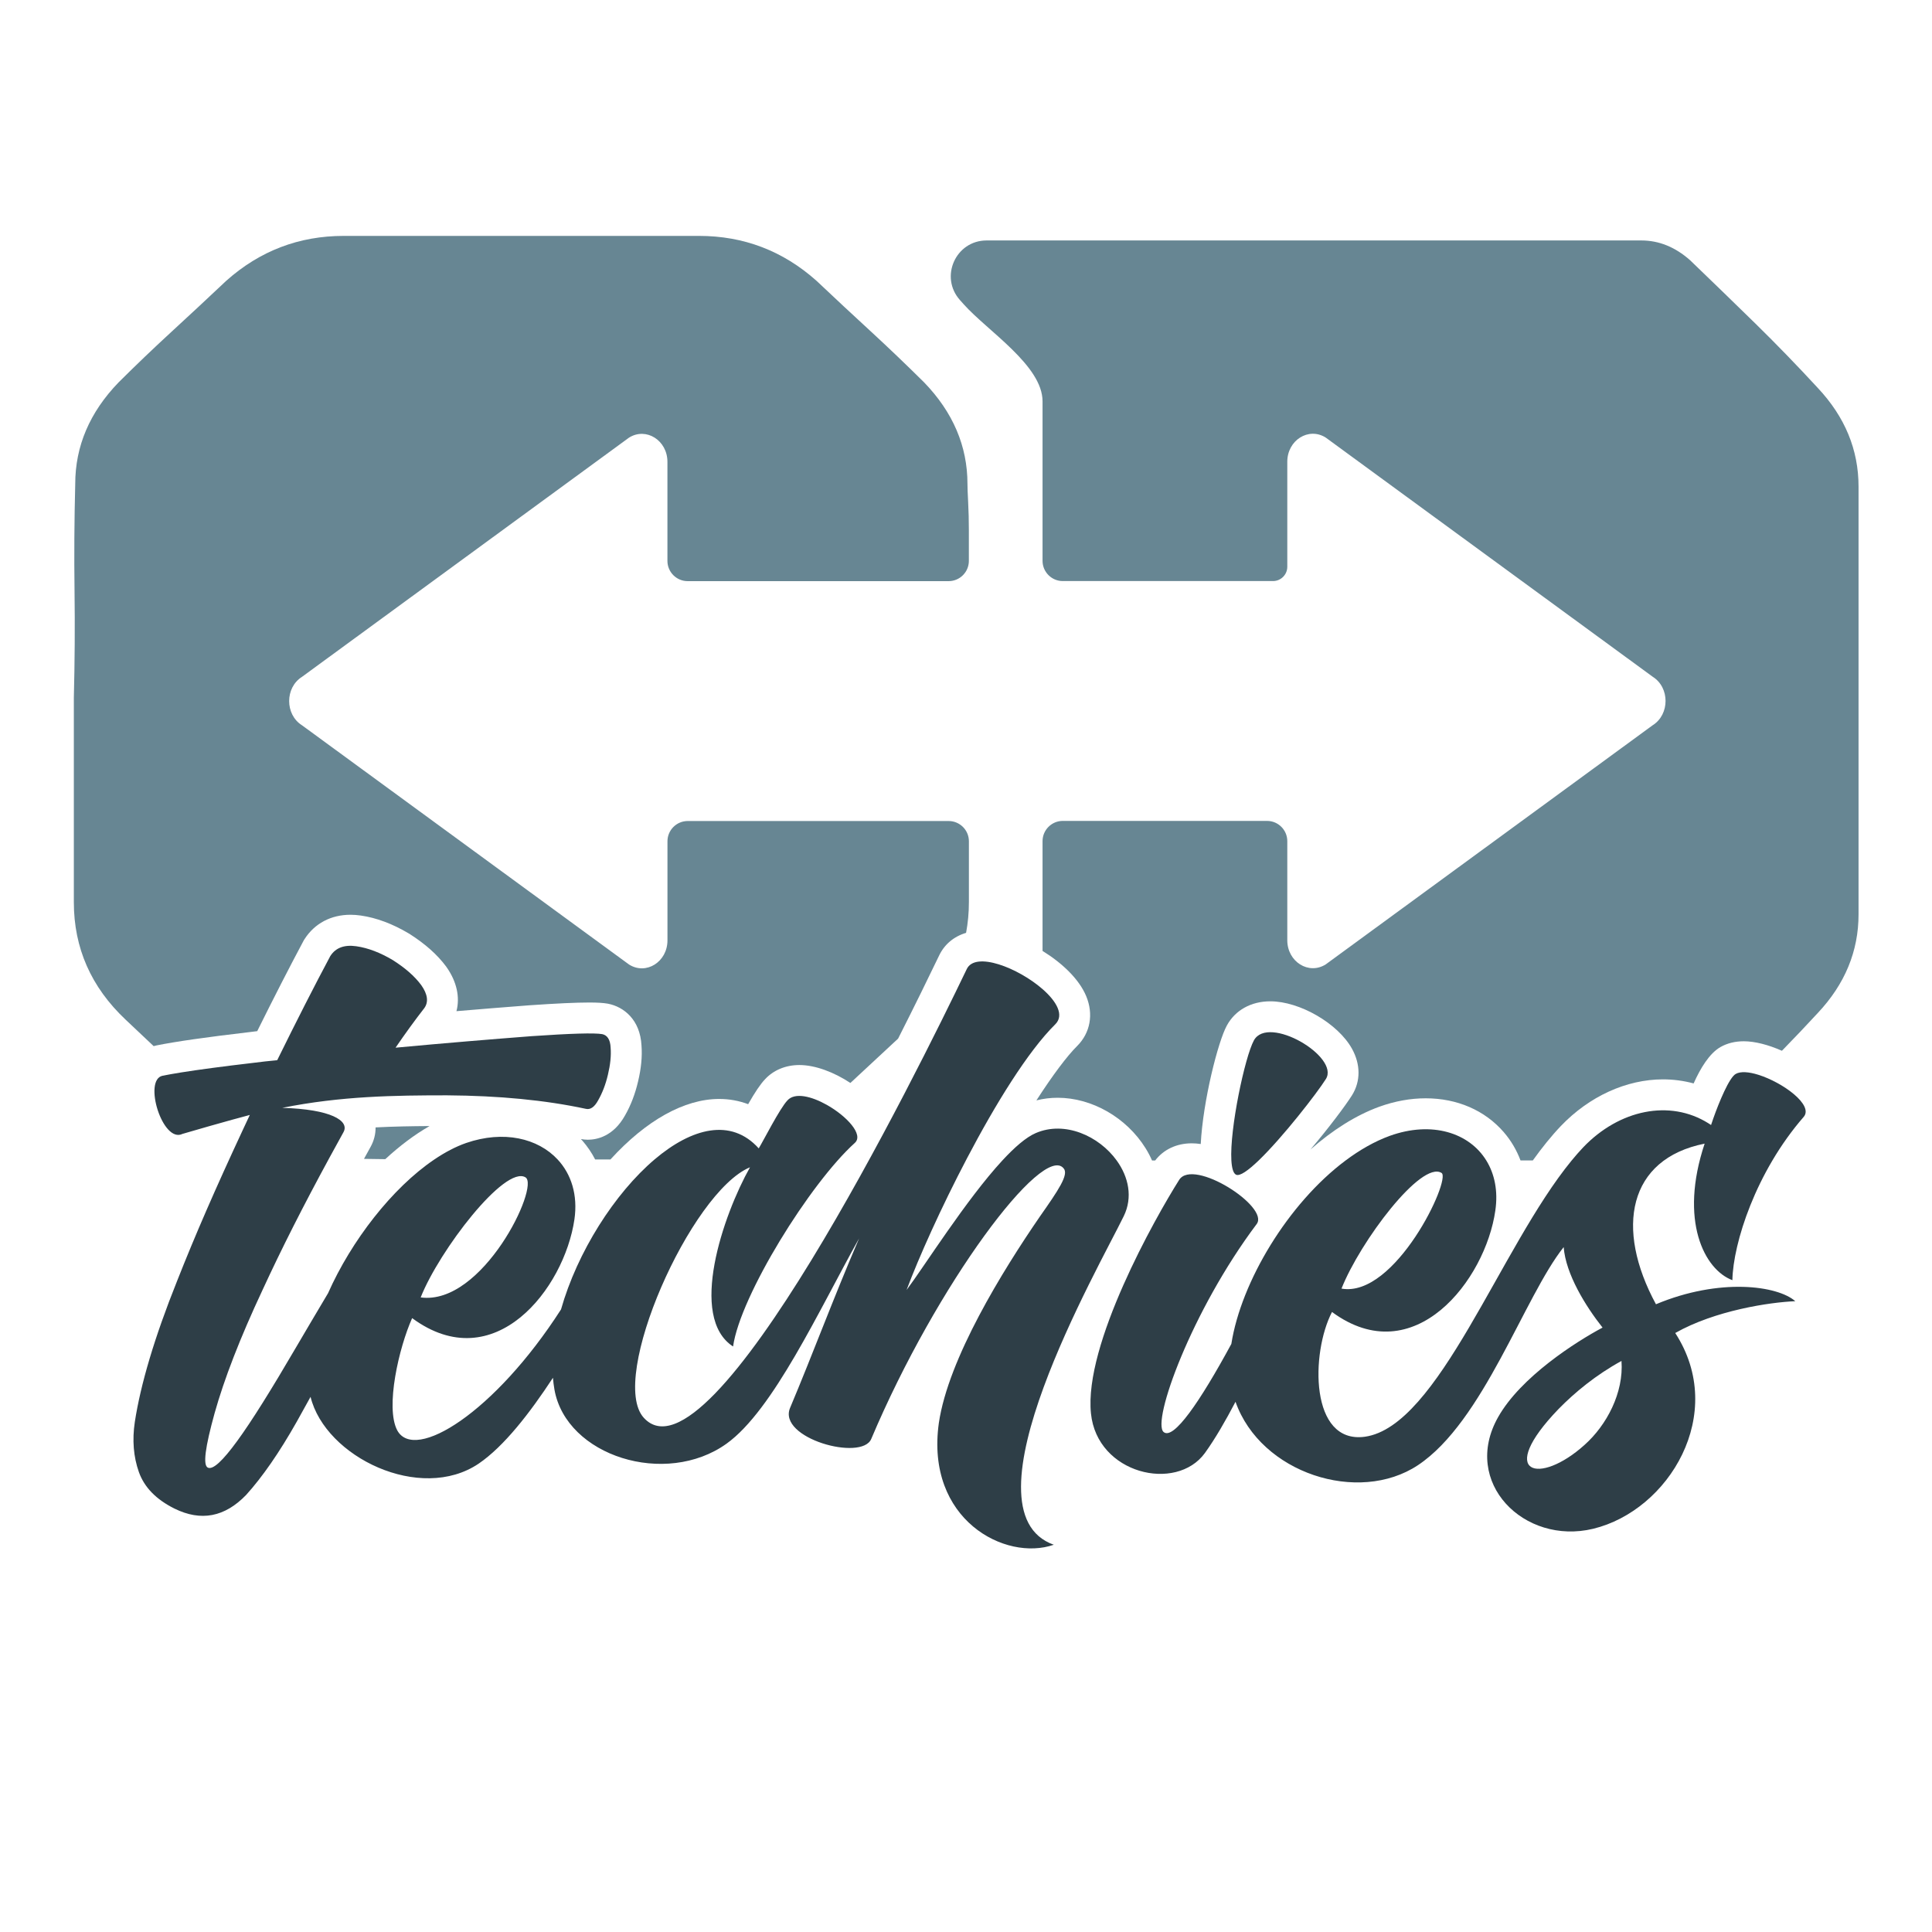
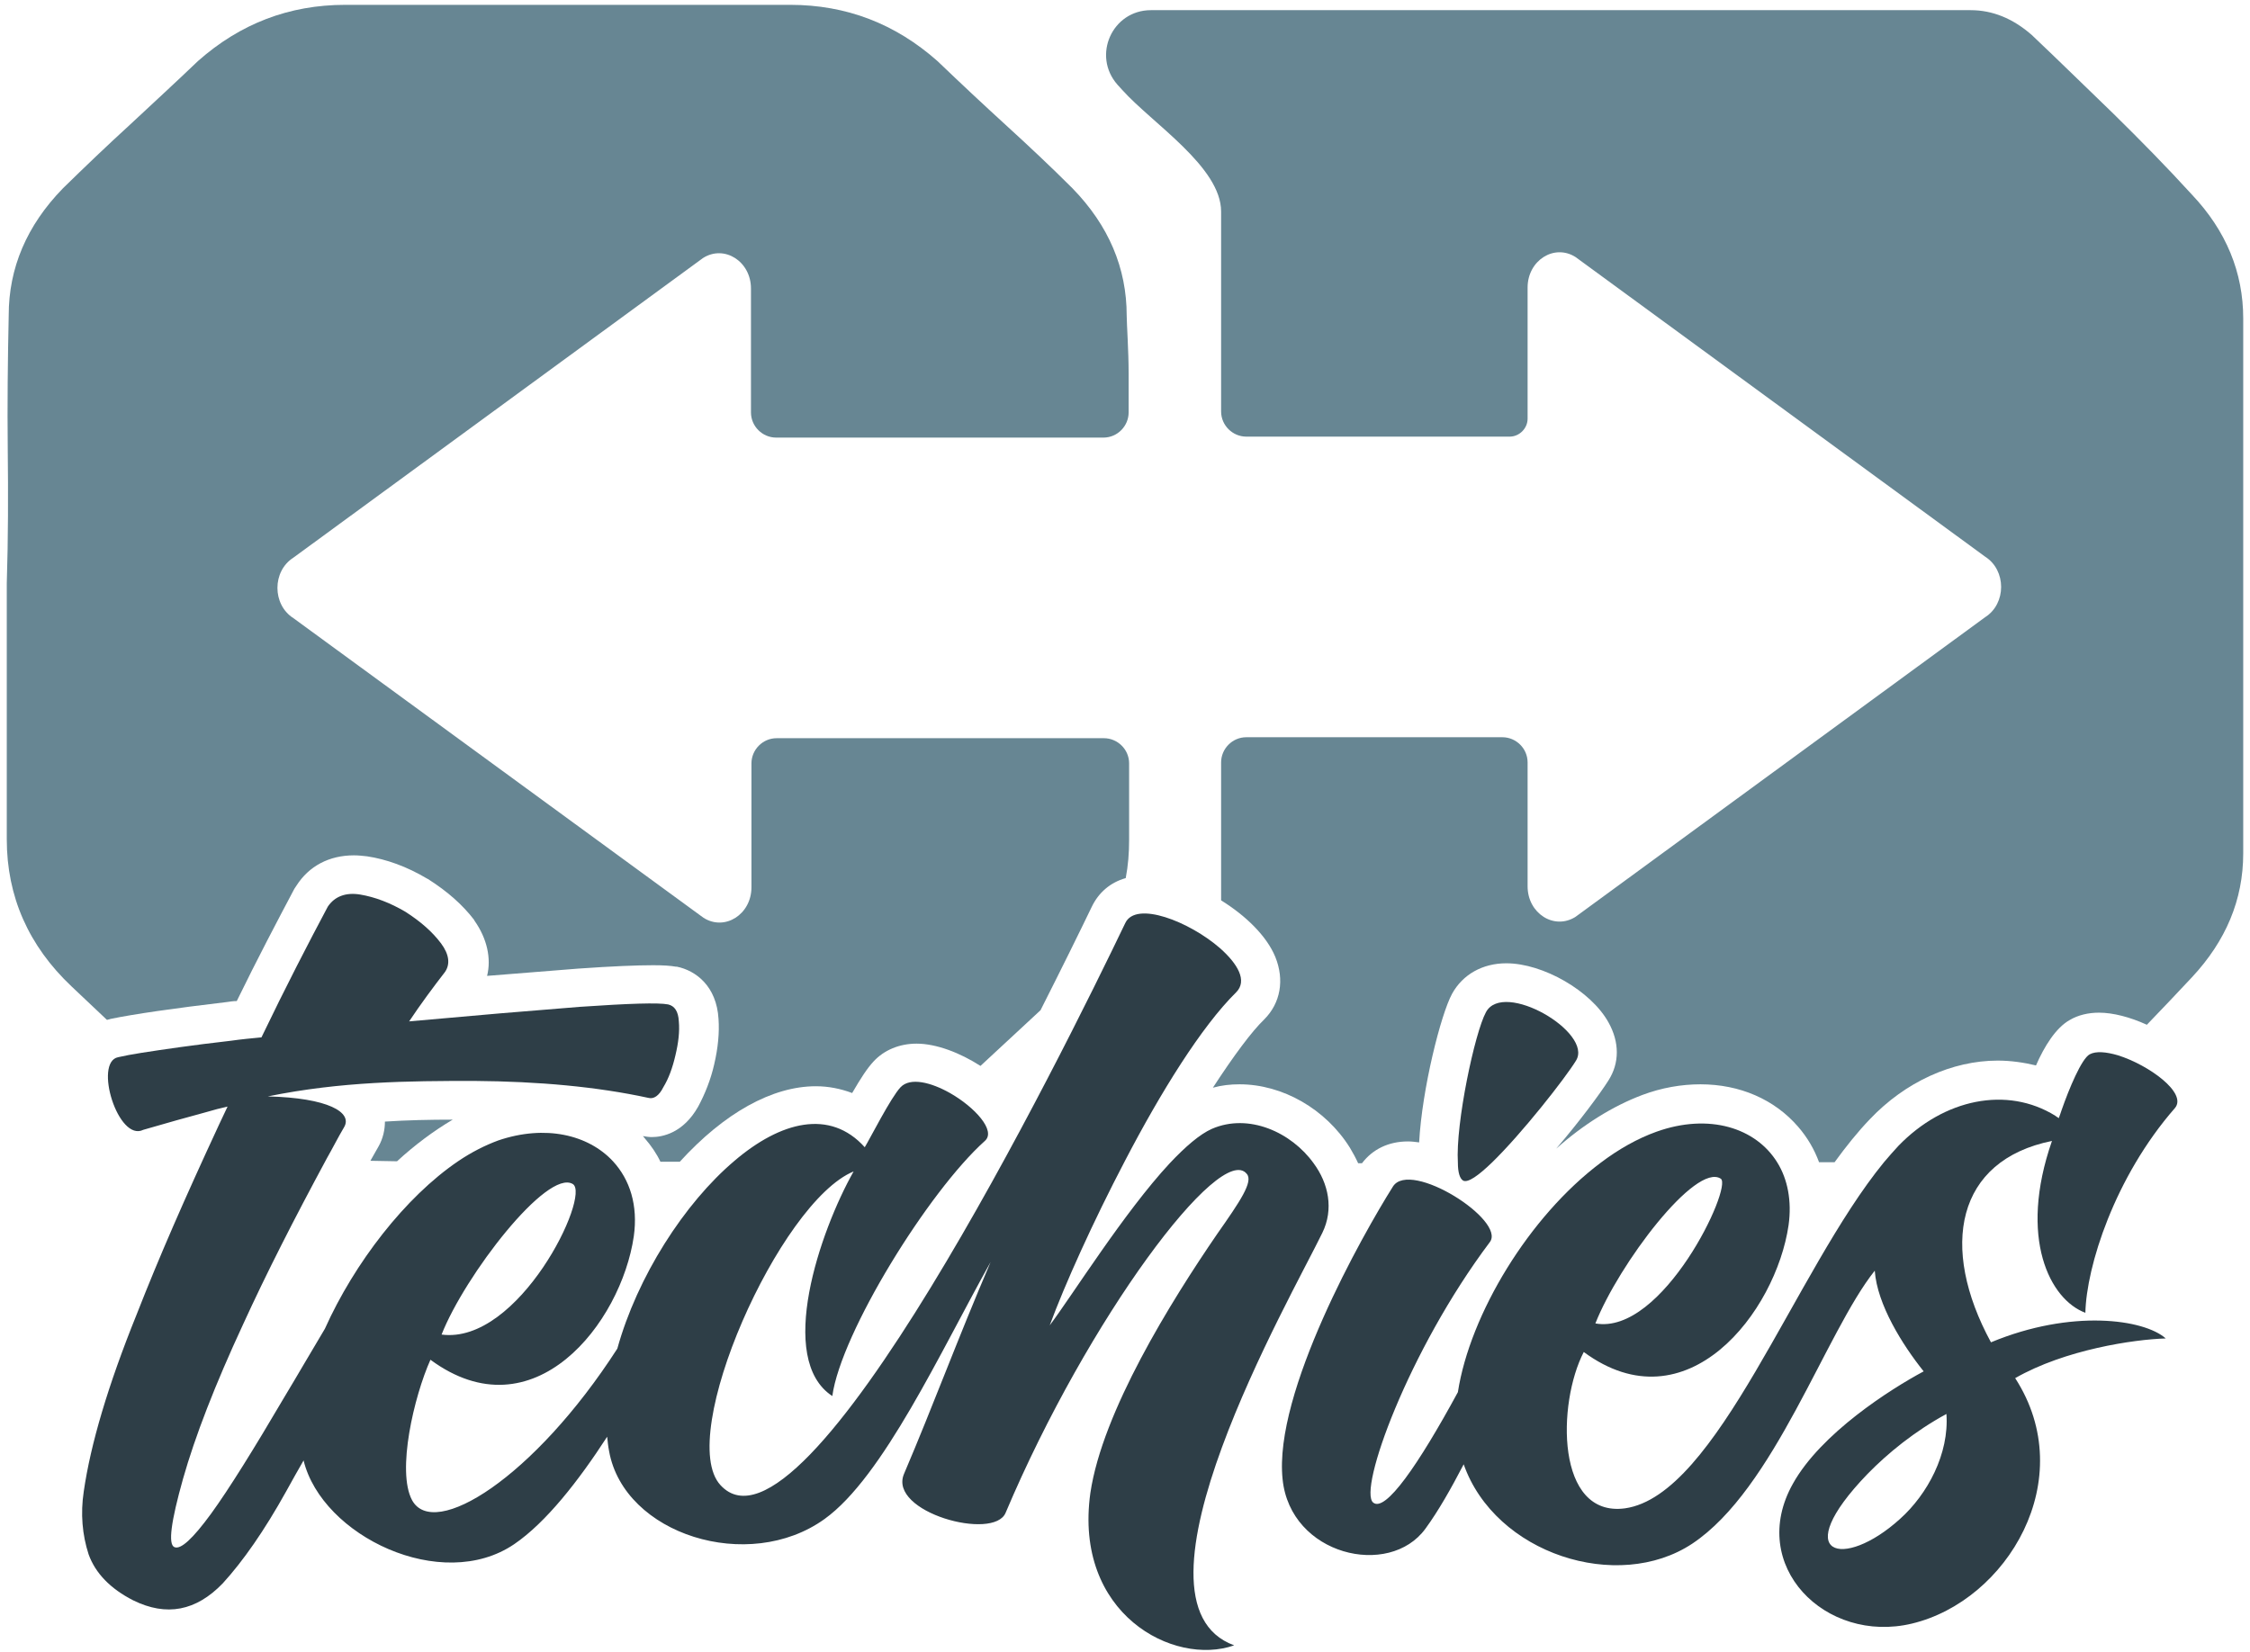
- <svg xmlns="http://www.w3.org/2000/svg" version="1.1" id="Layer_1" x="0px" y="0px" viewBox="0 0 500 500" style="enable-background:new 0 0 500 500;" xml:space="preserve">
+ <svg xmlns="http://www.w3.org/2000/svg" version="1.1" id="Layer_1" x="0px" y="0px" viewBox="0 0 464.7 341.1" style="enable-background:new 0 0 464.7 341.1;" xml:space="preserve">
  <style type="text/css">
	.st0{fill:none;}
	.st1{fill:#678693;}
	.st2{fill:#2E3E47;}
</style>
-   <path class="st0" d="M249.95,301.02c0.16-0.24,0.34-0.45,0.51-0.68h-0.8C249.76,300.57,249.86,300.8,249.95,301.02z" />
+   <path class="st0" d="M232.3,240.9c0.2-0.2,0.3-0.5,0.5-0.7H232C232.1,240.5,232.2,240.7,232.3,240.9z" />
  <g>
    <g>
-       <path class="st1" d="M281.11,257.81c1.94,4.67,1.06,9.49-2.34,12.89c-2.58,2.55-6.32,7.52-10.55,14.08    c1.78-0.45,3.62-0.68,5.5-0.68c8.89,0,17.82,5.13,22.76,13.07c0.65,1.04,1.2,2.1,1.67,3.17h0.8c2.18-2.85,5.55-4.45,9.47-4.45    c0.75,0,1.53,0.06,2.33,0.18c0.58-11.15,4.48-26.53,6.76-30.67c2.16-3.97,6.27-6.26,11.25-6.26c7.62,0,17.49,5.73,21.12,12.25    c2.26,4.06,2.27,8.44,0.04,12.03c-1.68,2.68-6.04,8.49-10.77,14.07c5.62-4.95,11.68-8.84,17.81-11.07c4.04-1.45,8.07-2.18,12-2.18    c8.15,0,15.33,3.11,20.21,8.76c1.88,2.17,3.33,4.64,4.34,7.32h3.18c2.36-3.28,4.77-6.3,7.27-8.92    c7.34-7.67,16.96-12.06,26.42-12.06c2.71,0,5.37,0.36,7.93,1.05c1.74-3.89,4.07-7.78,6.97-9.43v0c1.74-0.98,3.76-1.48,6.01-1.48    c2.87,0,6.41,0.92,9.87,2.46c3.14-3.22,6.24-6.47,9.27-9.76c7.04-7.49,10.56-16.01,10.56-25.55v-110.7    c0-9.54-3.52-18.05-10.56-25.55c-5.23-5.67-10.62-11.24-16.18-16.69c-5.57-5.45-11.19-10.9-16.86-16.35    c-3.86-3.41-8.06-5.11-12.6-5.11H255.33c-7.99,0-12.22,9.44-6.91,15.41l0.98,1.1c6.17,6.92,20.41,15.86,20.41,25.13v41.27    c0,2.89,2.35,5.24,5.24,5.24h17.35h37.05c2.04,0,3.7-1.66,3.7-3.7v-27.18c0-5.57,5.52-9.05,9.94-6.26l84.64,61.91    c4.42,2.78,4.42,9.74,0,12.53l-84.64,61.91c-4.42,2.78-9.94-0.7-9.94-6.26v-25.64c0-2.89-2.35-5.24-5.24-5.24H292.4h-17.35    c-2.89,0-5.24,2.35-5.24,5.24v28.41C274.87,249.22,279.28,253.39,281.11,257.81z" />
-       <path class="st1" d="M64.55,267.11c0.66-0.08,1.33-0.17,2.02-0.25c4.35-8.77,8.26-16.4,11.91-23.24l0.15-0.28l0.17-0.27    c2.61-4.08,6.84-6.33,11.91-6.33c0.86,0,1.76,0.07,2.67,0.2c4.03,0.58,8.2,2.13,12.4,4.63l0.22,0.13c4.1,2.62,7.19,5.38,9.47,8.45    l0.11,0.16c2.63,3.74,3.5,7.77,2.55,11.38c6.16-0.52,12.4-1.03,18.84-1.52c7.08-0.49,12.14-0.72,15.53-0.72    c2.11,0,3.58,0.09,4.74,0.29l0.2,0.04c3.93,0.79,8.23,4.04,8.58,10.82c0.22,2.83-0.09,5.99-0.91,9.37    c-0.74,3.15-1.86,6.09-3.34,8.68c-3.05,5.49-7.35,6.31-9.65,6.31c-0.59,0-1.19-0.07-1.78-0.17c0.15,0.16,0.3,0.31,0.44,0.48    c1.28,1.48,2.36,3.08,3.24,4.79h3.97c9.22-10.11,19.12-15.65,28.13-15.65c2.63,0,5.14,0.46,7.5,1.35    c1.79-3.12,3.11-5.11,4.38-6.46c2.2-2.37,5.35-3.67,8.88-3.67c4.13,0,9.01,1.87,13.2,4.64l12.35-11.48    c4.31-8.51,7.96-15.97,10.59-21.45c1.38-2.93,3.84-4.98,7-5.92c0.48-2.56,0.73-5.21,0.73-7.93v-15.77c0-2.89-2.35-5.24-5.24-5.24    h-22.77h-44.76c-2.89,0-5.24,2.35-5.24,5.24v25.64c0,5.57-5.52,9.05-9.94,6.26L78.15,187.7c-4.42-2.78-4.42-9.74,0-12.53    l84.64-61.91c4.42-2.78,9.94,0.7,9.94,6.26v25.64c0,2.89,2.35,5.24,5.24,5.24h44.76h22.77c2.89,0,5.24-2.35,5.24-5.24v-0.96    c0-2.16,0-4.49,0-7c0-2.5-0.06-4.89-0.18-7.17c-0.12-2.27-0.18-3.86-0.18-4.78c0-9.78-3.74-18.55-11.22-26.29    c-4.59-4.55-9.17-8.93-13.75-13.15c-4.58-4.21-9.29-8.59-14.11-13.15c-8.69-7.74-18.82-11.61-30.41-11.61H88.96    c-11.58,0-21.71,3.87-30.4,11.61c-4.83,4.56-9.54,8.94-14.12,13.15c-4.59,4.22-9.17,8.59-13.75,13.15    c-7.48,7.74-11.22,16.51-11.22,26.29c-0.24,9.34-0.3,18.55-0.18,27.66c0.12,9.11,0.06,18.33-0.18,27.66v52.92    c0,11.84,4.46,21.97,13.39,30.39l7.27,6.86c0.24-0.07,0.48-0.13,0.71-0.18C45.27,269.58,53.58,268.39,64.55,267.11z" />
-       <path class="st1" d="M111.18,291.42c-4.74,0.03-9.36,0.11-13.98,0.35c0.02,1.74-0.42,3.49-1.32,5.09    c-0.57,1.03-1.13,2.05-1.68,3.05c1.74,0.03,3.58,0.06,5.51,0.08C103.39,296.59,107.25,293.66,111.18,291.42z" />
+       <path class="st1" d="M263.4,197.7c1.9,4.7,1.1,9.5-2.3,12.9c-2.6,2.5-6.3,7.5-10.6,14.1c1.8-0.5,3.6-0.7,5.5-0.7    c8.9,0,17.8,5.1,22.8,13.1c0.6,1,1.2,2.1,1.7,3.2h0.8c2.2-2.9,5.5-4.5,9.5-4.5c0.8,0,1.5,0.1,2.3,0.2c0.6-11.1,4.5-26.5,6.8-30.7    c2.2-4,6.3-6.3,11.2-6.3c7.6,0,17.5,5.7,21.1,12.2c2.3,4.1,2.3,8.4,0,12c-1.7,2.7-6,8.5-10.8,14.1c5.6-5,11.7-8.8,17.8-11.1    c4-1.5,8.1-2.2,12-2.2c8.1,0,15.3,3.1,20.2,8.8c1.9,2.2,3.3,4.6,4.3,7.3h3.2c2.4-3.3,4.8-6.3,7.3-8.9c7.3-7.7,17-12.1,26.4-12.1    c2.7,0,5.4,0.4,7.9,1c1.7-3.9,4.1-7.8,7-9.4l0,0c1.7-1,3.8-1.5,6-1.5c2.9,0,6.4,0.9,9.9,2.5c3.1-3.2,6.2-6.5,9.3-9.8    c7-7.5,10.6-16,10.6-25.6V65.8c0-9.5-3.5-18.1-10.6-25.6c-5.2-5.7-10.6-11.2-16.2-16.7c-5.6-5.4-11.2-10.9-16.9-16.3    c-3.9-3.4-8.1-5.1-12.6-5.1H237.7c-8,0-12.2,9.4-6.9,15.4l1,1.1c6.2,6.9,20.4,15.9,20.4,25.1V85c0,2.9,2.4,5.2,5.2,5.2h17.4h37    c2,0,3.7-1.7,3.7-3.7V59.4c0-5.6,5.5-9.1,9.9-6.3l84.6,61.9c4.4,2.8,4.4,9.7,0,12.5l-84.6,61.9c-4.4,2.8-9.9-0.7-9.9-6.3v-25.6    c0-2.9-2.4-5.2-5.2-5.2h-35.5h-17.4c-2.9,0-5.2,2.4-5.2,5.2V186C257.2,189.1,261.6,193.3,263.4,197.7z" />
+       <path class="st1" d="M46.9,207c0.7-0.1,1.3-0.2,2-0.2c4.3-8.8,8.3-16.4,11.9-23.2l0.2-0.3l0.2-0.3c2.6-4.1,6.8-6.3,11.9-6.3    c0.9,0,1.8,0.1,2.7,0.2c4,0.6,8.2,2.1,12.4,4.6l0.2,0.1c4.1,2.6,7.2,5.4,9.5,8.4l0.1,0.2c2.6,3.7,3.5,7.8,2.6,11.4    c6.2-0.5,12.4-1,18.8-1.5c7.1-0.5,12.1-0.7,15.5-0.7c2.1,0,3.6,0.1,4.7,0.3l0.2,0c3.9,0.8,8.2,4,8.6,10.8c0.2,2.8-0.1,6-0.9,9.4    c-0.7,3.1-1.9,6.1-3.3,8.7c-3.1,5.5-7.4,6.3-9.6,6.3c-0.6,0-1.2-0.1-1.8-0.2c0.1,0.2,0.3,0.3,0.4,0.5c1.3,1.5,2.4,3.1,3.2,4.8h4    c9.2-10.1,19.1-15.6,28.1-15.6c2.6,0,5.1,0.5,7.5,1.4c1.8-3.1,3.1-5.1,4.4-6.5c2.2-2.4,5.4-3.7,8.9-3.7c4.1,0,9,1.9,13.2,4.6    l12.4-11.5c4.3-8.5,8-16,10.6-21.4c1.4-2.9,3.8-5,7-5.9c0.5-2.6,0.7-5.2,0.7-7.9v-15.8c0-2.9-2.4-5.2-5.2-5.2h-22.8h-44.8    c-2.9,0-5.2,2.4-5.2,5.2v25.6c0,5.6-5.5,9.1-9.9,6.3l-84.7-61.9c-4.4-2.8-4.4-9.7,0-12.5l84.6-61.9c4.4-2.8,9.9,0.7,9.9,6.3v25.6    c0,2.9,2.4,5.2,5.2,5.2h44.8h22.8c2.9,0,5.2-2.4,5.2-5.2v-1c0-2.2,0-4.5,0-7c0-2.5-0.1-4.9-0.2-7.2c-0.1-2.3-0.2-3.9-0.2-4.8    c0-9.8-3.7-18.6-11.2-26.3c-4.6-4.6-9.2-8.9-13.8-13.1c-4.6-4.2-9.3-8.6-14.1-13.2c-8.7-7.7-18.8-11.6-30.4-11.6H71.3    c-11.6,0-21.7,3.9-30.4,11.6c-4.8,4.6-9.5,8.9-14.1,13.2c-4.6,4.2-9.2,8.6-13.8,13.1C5.5,46.6,1.8,55.4,1.8,65.1    c-0.2,9.3-0.3,18.6-0.2,27.7c0.1,9.1,0.1,18.3-0.2,27.7v52.9c0,11.8,4.5,22,13.4,30.4l7.3,6.9c0.2-0.1,0.5-0.1,0.7-0.2    C27.6,209.5,35.9,208.3,46.9,207z" />
+       <path class="st1" d="M93.5,231.3c-4.7,0-9.4,0.1-14,0.4c0,1.7-0.4,3.5-1.3,5.1c-0.6,1-1.1,2-1.7,3c1.7,0,3.6,0.1,5.5,0.1    C85.7,236.5,89.6,233.6,93.5,231.3z" />
    </g>
    <g>
-       <path class="st2" d="M290.81,314.77c2.41-4.9,1.26-10.18-1.8-14.42c-4.58-6.36-13.44-10.36-20.96-7.11    c-2.52,1.08-5.5,3.69-8.66,7.11c-9.35,10.13-20.19,27.41-24.77,33.5c3.13-8.36,8.94-21.34,15.64-34.09    c7.33-13.96,15.73-27.65,22.86-34.69c2.35-2.35,0.34-5.91-3.32-9.1c-6.28-5.48-17.39-9.86-19.61-5.16    c-13.04,27.13-66.33,135.03-83.57,116.12c-9.28-10.15,12.16-58.46,27.48-64.84c-7,12.43-16.01,38.85-4.38,46.38    c1.84-13.13,19.95-42.27,31.5-52.68c2.38-2.13-2.1-6.96-7.24-9.85c-3.93-2.21-8.25-3.3-10.18-1.17c-2.01,2.1-6.3,10.59-7.44,12.43    c-7.17-7.97-17.36-5.27-26.92,2.83c-10.4,8.82-20.05,24.03-24.25,38.85c-17.17,26.72-37.87,39.57-42.38,31.3    c-3.15-5.95,0.44-21.44,3.85-29.05c21.26,15.66,39.38-7.61,42-25.55c0.92-6.35-0.83-11.72-4.33-15.49    c-5.13-5.53-14-7.62-23.68-4.29c-2.73,0.95-5.51,2.42-8.27,4.29c-10.87,7.35-21.43,20.97-27.48,34.59    c-2.99,5-5.73,9.68-8.27,13.99c-6.39,10.94-11.46,19.08-15.23,24.24c-3.76,5.16-6.3,7.53-7.61,6.91    c-1.31-0.61-0.7-5.25,1.75-14.09c2.45-8.75,6.56-19.43,12.43-31.94c4.95-10.73,10.42-21.53,17.34-34.26    c1.15-2.12,2.34-4.29,3.58-6.52c1.66-2.98-3.33-5.95-15.84-6.3c15.23-3.06,29.14-3.24,42.62-3.24c13.39,0.09,25.38,1.22,35.97,3.5    c1.14,0.26,2.19-0.44,3.15-2.19c1.05-1.84,1.93-4.03,2.54-6.65c0.61-2.54,0.87-4.9,0.7-7c-0.09-2.1-0.88-3.24-2.19-3.5    c-2.01-0.35-8.14-0.17-18.29,0.53c-10.24,0.79-21.96,1.75-35.18,2.98c2.45-3.59,4.99-7.09,7.44-10.24    c1.14-1.58,0.88-3.59-0.79-5.95c-1.75-2.36-4.2-4.46-7.35-6.47c-3.24-1.93-6.39-3.15-9.45-3.59c-3.06-0.44-5.34,0.35-6.74,2.54    c-4.11,7.7-8.66,16.63-13.74,26.95c-2.1,0.18-4.2,0.44-6.3,0.7c-7.88,0.92-14.05,1.75-18.52,2.46c-1.93,0.31-3.55,0.6-4.85,0.86    c-5.08,1.05,0,17.59,5.16,15.05c4.79-1.4,9.07-2.62,12.8-3.65c1.65-0.46,3.2-0.88,4.62-1.25c-0.57,1.22-1.13,2.41-1.68,3.59    c-7.24,15.53-12.42,27.42-17.14,39.38c-5.86,14.61-9.45,26.78-10.94,36.49c-0.7,4.64-0.35,9.01,1.05,12.95    c1.4,3.94,4.46,7.09,9.19,9.45c6.91,3.41,13.04,2.19,18.55-3.5c4.2-4.64,8.58-10.94,13.13-18.99c1.21-2.16,2.39-4.3,3.56-6.42    c3.83,15.61,28.45,27.47,43.52,17.28c6.57-4.48,13.26-13.13,19.21-22.21c0.09,1.04,0.22,2.05,0.39,3.05    c3.06,17.24,28.79,25.29,44.54,14c12.08-8.66,23.89-34.48,34.3-53.12c-6.91,16.1-11.81,29.49-17.85,43.84    c-3.33,7.88,18.55,13.91,21,8.05c16.98-40.17,44.45-76.66,49.79-70.01c1.4,1.58-1.4,5.69-6.13,12.43    c-9.63,14-23.71,36.75-26.17,53.47c-3.5,25.03,17.24,35.88,29.75,31.5C248.11,391.07,284.25,328.24,290.81,314.77z M136,304.7    c3.76,2.28-11.11,33.25-27.13,31.07C113.69,323.6,130.67,301.46,136,304.7z" />
-       <path class="st2" d="M319.87,304c0.97,0.5,3.17-1.08,5.86-3.66c6.25-6.01,15.16-17.5,17.42-21.11    c3.59-5.78-14.96-16.71-18.64-9.98c-2.33,4.24-6.31,22.98-5.83,31.08C318.8,302.29,319.16,303.63,319.87,304z" />
-       <path class="st2" d="M448.34,331.31c0.18-9.54,6.04-28,18.46-42.27c2.61-3.06-5.43-8.93-11.79-10.9c-2.38-0.74-4.53-0.93-5.8-0.21    c-1.68,0.92-4.3,7.25-5.81,11.52c-0.22,0.62-0.41,1.19-0.58,1.7c-0.23-0.16-0.47-0.31-0.71-0.46c-9.98-6.24-23.05-3.51-32.37,6.23    c-1.01,1.07-2.02,2.22-3.01,3.43c-18.55,22.59-34.42,68.82-53.52,71.48c-14.26,1.93-14-21.7-8.49-32.29    c21.27,15.66,39.73-8.31,42.27-26.25c0.74-5.05-0.19-9.47-2.32-12.93c-4.43-7.22-14.11-10.31-24.98-6.41    c-3.93,1.43-7.79,3.64-11.49,6.41c-14.84,11.11-27,31.34-29.53,47.45c-8.17,15.06-14.97,24.93-17.52,22.8    c-3.15-2.63,7.18-31.33,24.07-53.82c3.41-4.46-16.36-17.15-20.04-11.46c-6.3,9.98-24.68,42.62-22.84,60.47    c1.58,15.66,22.05,20.48,29.49,10.24c2.67-3.71,5.33-8.32,7.92-13.26c6.51,18.49,31.79,26.64,47.21,16.41    c16.98-11.29,27.48-43.58,37.72-56.44c0.53,7,5.69,15.31,10.06,20.83c-6.91,3.68-21.18,12.78-27.04,23.19    c-9.54,16.89,6.74,33.17,24.59,28.88c19.6-4.73,34.83-29.75,21.26-50.67c10.33-5.86,24.5-7.96,31.07-8.23    c-4.55-4.03-19.52-6.13-36.06,0.79c-10.68-19.69-7.18-37.63,12.6-41.57C434.51,315.9,441.08,328.59,448.34,331.31z M373.08,303.56    c2.54,1.66-11.99,32.38-25.9,29.93C351.99,321.33,367.83,300.24,373.08,303.56z M410.1,373.92c-11.73,10.59-23.1,7.7-6.74-9.28    c4.2-4.29,9.71-8.84,16.28-12.43C420.25,360.45,415.79,368.85,410.1,373.92z" />
+       <path class="st2" d="M273.1,254.7c2.4-4.9,1.3-10.2-1.8-14.4c-4.6-6.4-13.4-10.4-21-7.1c-2.5,1.1-5.5,3.7-8.7,7.1    c-9.4,10.1-20.2,27.4-24.8,33.5c3.1-8.4,8.9-21.3,15.6-34.1c7.3-14,15.7-27.6,22.9-34.7c2.4-2.4,0.3-5.9-3.3-9.1    c-6.3-5.5-17.4-9.9-19.6-5.2c-13,27.1-66.3,135-83.6,116.1c-9.3-10.1,12.2-58.5,27.5-64.8c-7,12.4-16,38.8-4.4,46.4    c1.8-13.1,19.9-42.3,31.5-52.7c2.4-2.1-2.1-7-7.2-9.9c-3.9-2.2-8.2-3.3-10.2-1.2c-2,2.1-6.3,10.6-7.4,12.4    c-7.2-8-17.4-5.3-26.9,2.8c-10.4,8.8-20.1,24-24.2,38.8c-17.2,26.7-37.9,39.6-42.4,31.3c-3.2-6,0.4-21.4,3.8-29    c21.3,15.7,39.4-7.6,42-25.5c0.9-6.4-0.8-11.7-4.3-15.5c-5.1-5.5-14-7.6-23.7-4.3c-2.7,1-5.5,2.4-8.3,4.3    c-10.9,7.4-21.4,21-27.5,34.6c-3,5-5.7,9.7-8.3,14c-6.4,10.9-11.5,19.1-15.2,24.2c-3.8,5.2-6.3,7.5-7.6,6.9    c-1.3-0.6-0.7-5.2,1.8-14.1c2.5-8.8,6.6-19.4,12.4-31.9c4.9-10.7,10.4-21.5,17.3-34.3c1.2-2.1,2.3-4.3,3.6-6.5    c1.7-3-3.3-6-15.8-6.3c15.2-3.1,29.1-3.2,42.6-3.2c13.4,0.1,25.4,1.2,36,3.5c1.1,0.3,2.2-0.4,3.1-2.2c1.1-1.8,1.9-4,2.5-6.6    c0.6-2.5,0.9-4.9,0.7-7c-0.1-2.1-0.9-3.2-2.2-3.5c-2-0.4-8.1-0.2-18.3,0.5c-10.2,0.8-22,1.8-35.2,3c2.4-3.6,5-7.1,7.4-10.2    c1.1-1.6,0.9-3.6-0.8-5.9c-1.8-2.4-4.2-4.5-7.3-6.5c-3.2-1.9-6.4-3.1-9.4-3.6s-5.3,0.4-6.7,2.5c-4.1,7.7-8.7,16.6-13.7,27    c-2.1,0.2-4.2,0.4-6.3,0.7c-7.9,0.9-14,1.8-18.5,2.5c-1.9,0.3-3.5,0.6-4.8,0.9c-5.1,1,0,17.6,5.2,15c4.8-1.4,9.1-2.6,12.8-3.6    c1.7-0.5,3.2-0.9,4.6-1.2c-0.6,1.2-1.1,2.4-1.7,3.6c-7.2,15.5-12.4,27.4-17.1,39.4c-5.9,14.6-9.5,26.8-10.9,36.5    c-0.7,4.6-0.3,9,1,13c1.4,3.9,4.5,7.1,9.2,9.5c6.9,3.4,13,2.2,18.5-3.5c4.2-4.6,8.6-10.9,13.1-19c1.2-2.2,2.4-4.3,3.6-6.4    c3.8,15.6,28.5,27.5,43.5,17.3c6.6-4.5,13.3-13.1,19.2-22.2c0.1,1,0.2,2,0.4,3c3.1,17.2,28.8,25.3,44.5,14    c12.1-8.7,23.9-34.5,34.3-53.1c-6.9,16.1-11.8,29.5-17.9,43.8c-3.3,7.9,18.6,13.9,21,8c17-40.2,44.4-76.7,49.8-70    c1.4,1.6-1.4,5.7-6.1,12.4c-9.6,14-23.7,36.7-26.2,53.5c-3.5,25,17.2,35.9,29.7,31.5C230.4,331,266.6,268.1,273.1,254.7z     M118.3,244.6c3.8,2.3-11.1,33.2-27.1,31.1C96,263.5,113,241.4,118.3,244.6z" />
+       <path class="st2" d="M302.2,243.9c1,0.5,3.2-1.1,5.9-3.7c6.2-6,15.2-17.5,17.4-21.1c3.6-5.8-15-16.7-18.6-10    c-2.3,4.2-6.3,23-5.8,31.1C301.1,242.2,301.5,243.5,302.2,243.9z" />
+       <path class="st2" d="M430.7,271.2c0.2-9.5,6-28,18.5-42.3c2.6-3.1-5.4-8.9-11.8-10.9c-2.4-0.7-4.5-0.9-5.8-0.2    c-1.7,0.9-4.3,7.2-5.8,11.5c-0.2,0.6-0.4,1.2-0.6,1.7c-0.2-0.2-0.5-0.3-0.7-0.5c-10-6.2-23-3.5-32.4,6.2c-1,1.1-2,2.2-3,3.4    c-18.5,22.6-34.4,68.8-53.5,71.5c-14.3,1.9-14-21.7-8.5-32.3c21.3,15.7,39.7-8.3,42.3-26.2c0.7-5-0.2-9.5-2.3-12.9    c-4.4-7.2-14.1-10.3-25-6.4c-3.9,1.4-7.8,3.6-11.5,6.4c-14.8,11.1-27,31.3-29.5,47.4c-8.2,15.1-15,24.9-17.5,22.8    c-3.1-2.6,7.2-31.3,24.1-53.8c3.4-4.5-16.4-17.1-20-11.5c-6.3,10-24.7,42.6-22.8,60.5c1.6,15.7,22,20.5,29.5,10.2    c2.7-3.7,5.3-8.3,7.9-13.3c6.5,18.5,31.8,26.6,47.2,16.4c17-11.3,27.5-43.6,37.7-56.4c0.5,7,5.7,15.3,10.1,20.8    c-6.9,3.7-21.2,12.8-27,23.2c-9.5,16.9,6.7,33.2,24.6,28.9c19.6-4.7,34.8-29.8,21.3-50.7c10.3-5.9,24.5-8,31.1-8.2    c-4.5-4-19.5-6.1-36.1,0.8c-10.7-19.7-7.2-37.6,12.6-41.6C416.8,255.8,423.4,268.5,430.7,271.2z M355.4,243.5    c2.5,1.7-12,32.4-25.9,29.9C334.3,261.2,350.2,240.1,355.4,243.5z M392.4,313.8c-11.7,10.6-23.1,7.7-6.7-9.3    c4.2-4.3,9.7-8.8,16.3-12.4C402.6,300.3,398.1,308.7,392.4,313.8z" />
    </g>
  </g>
</svg>
